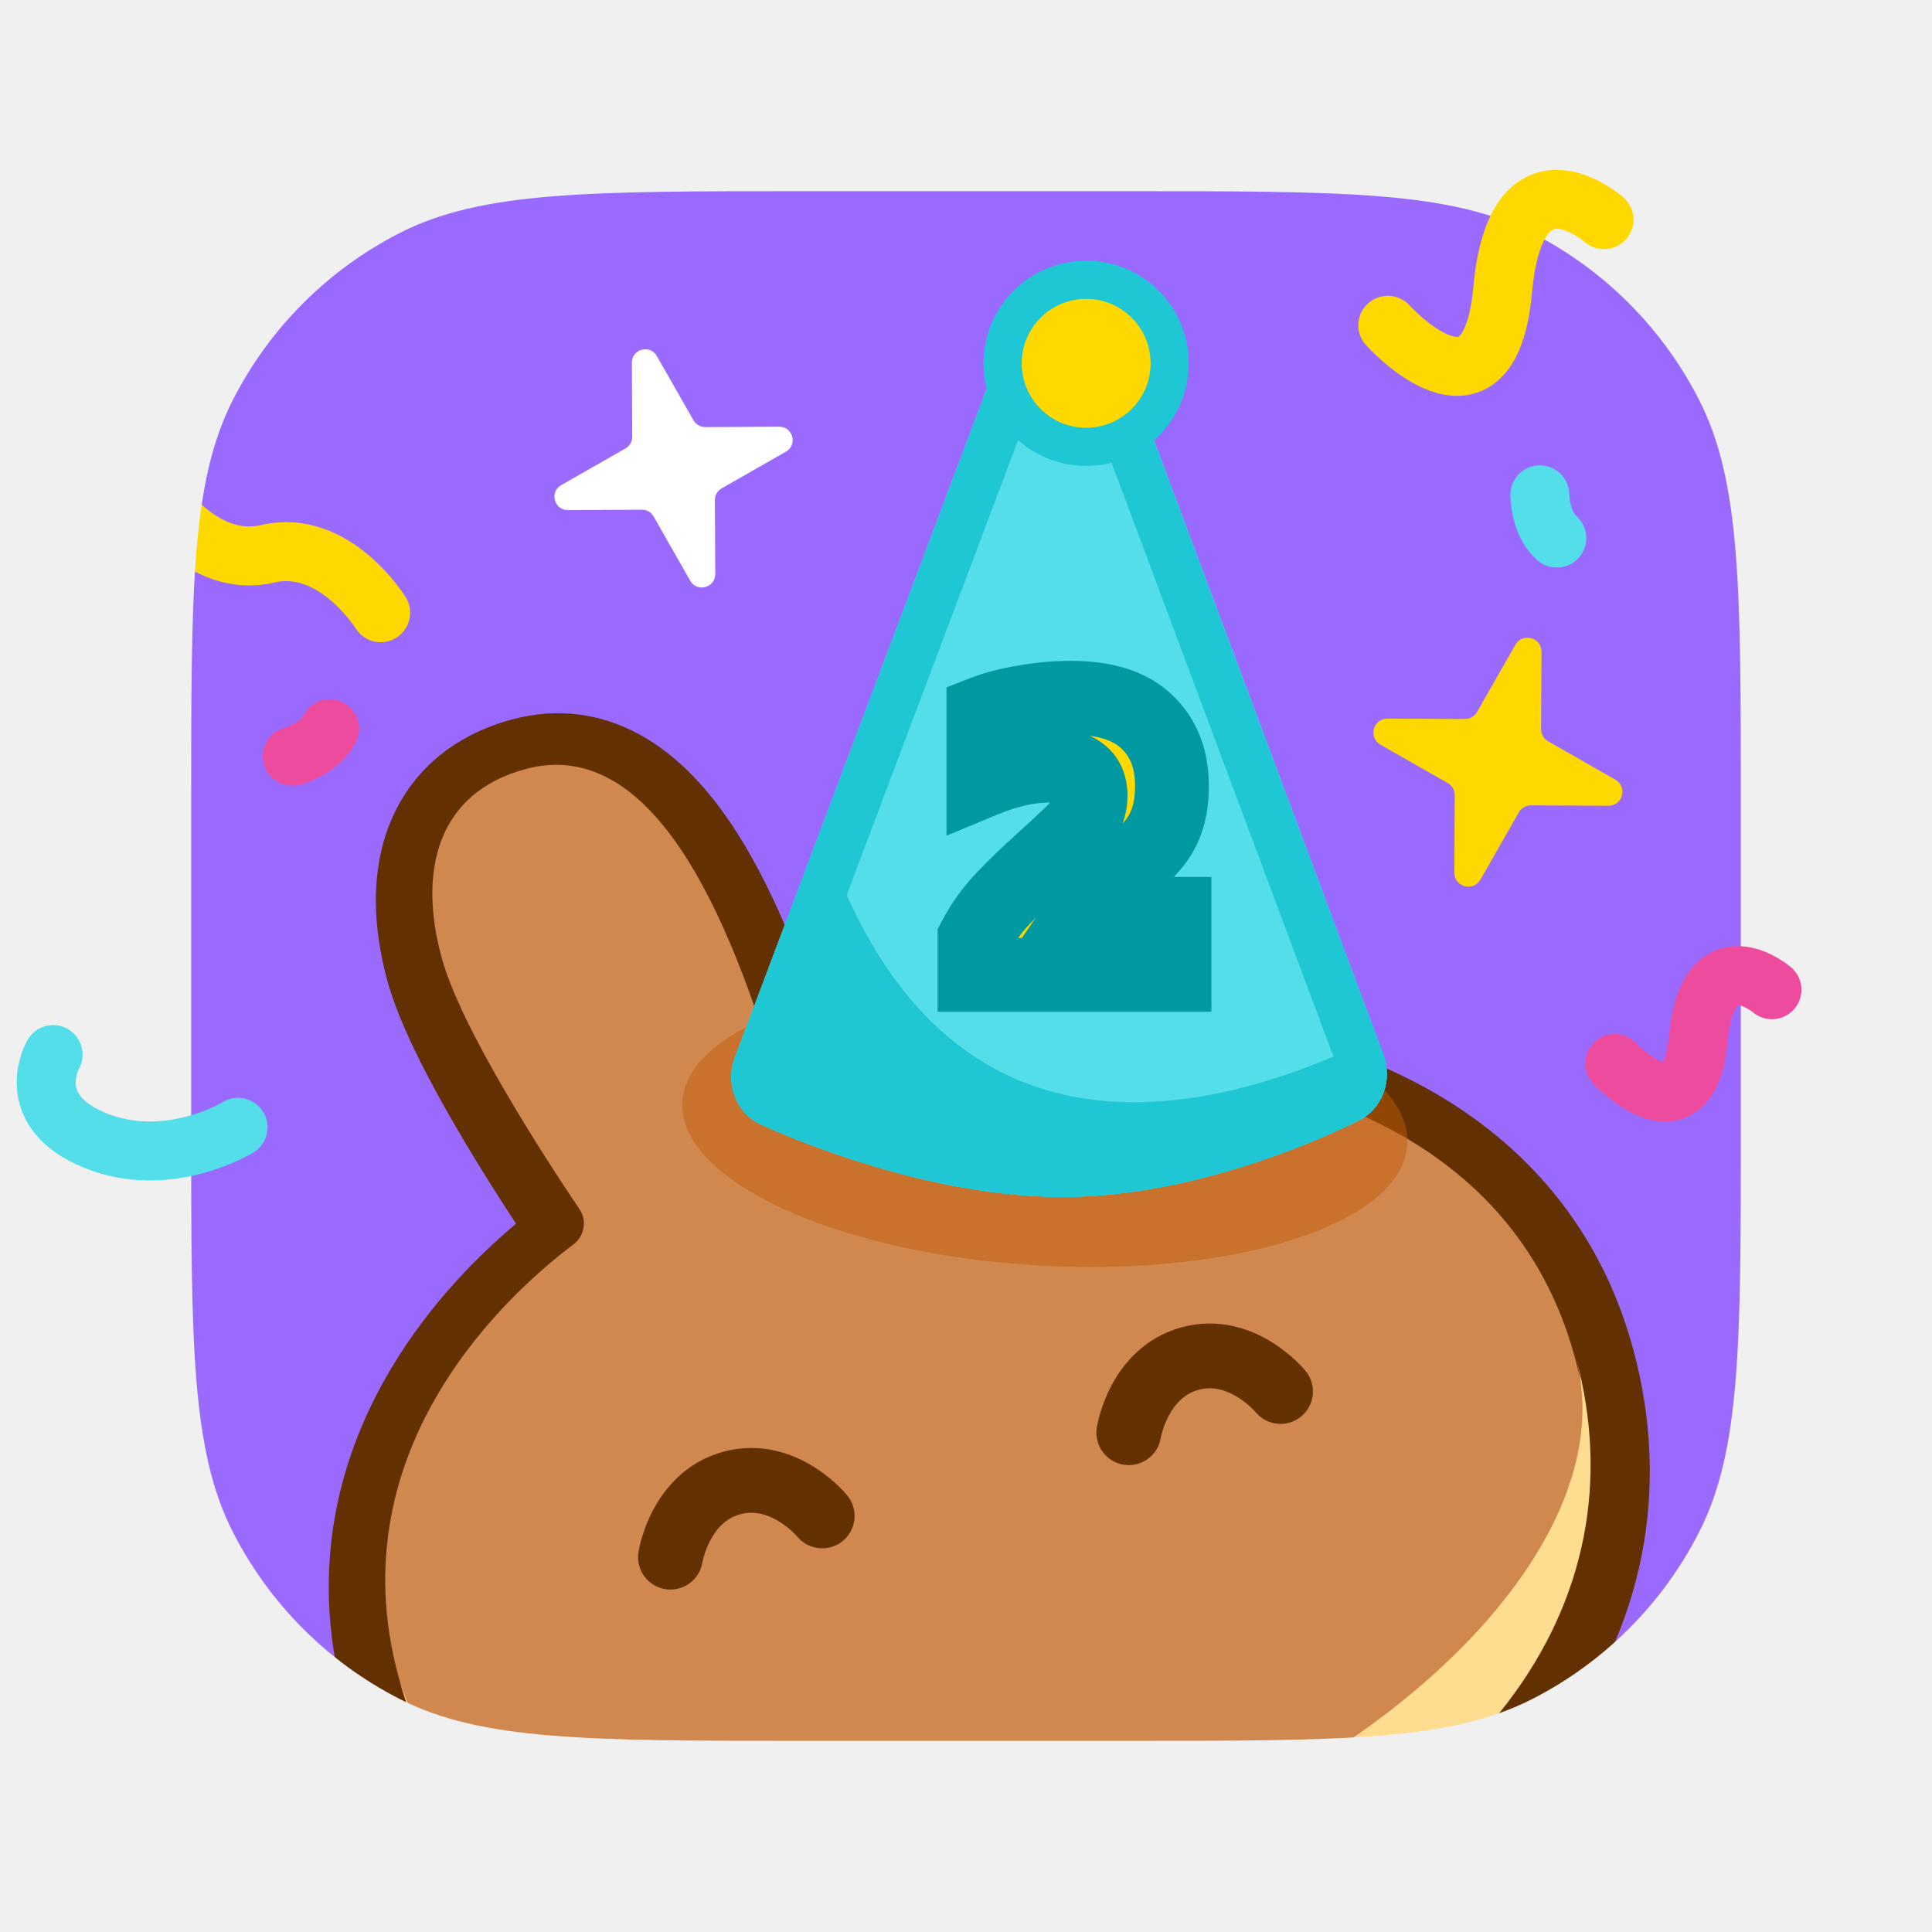
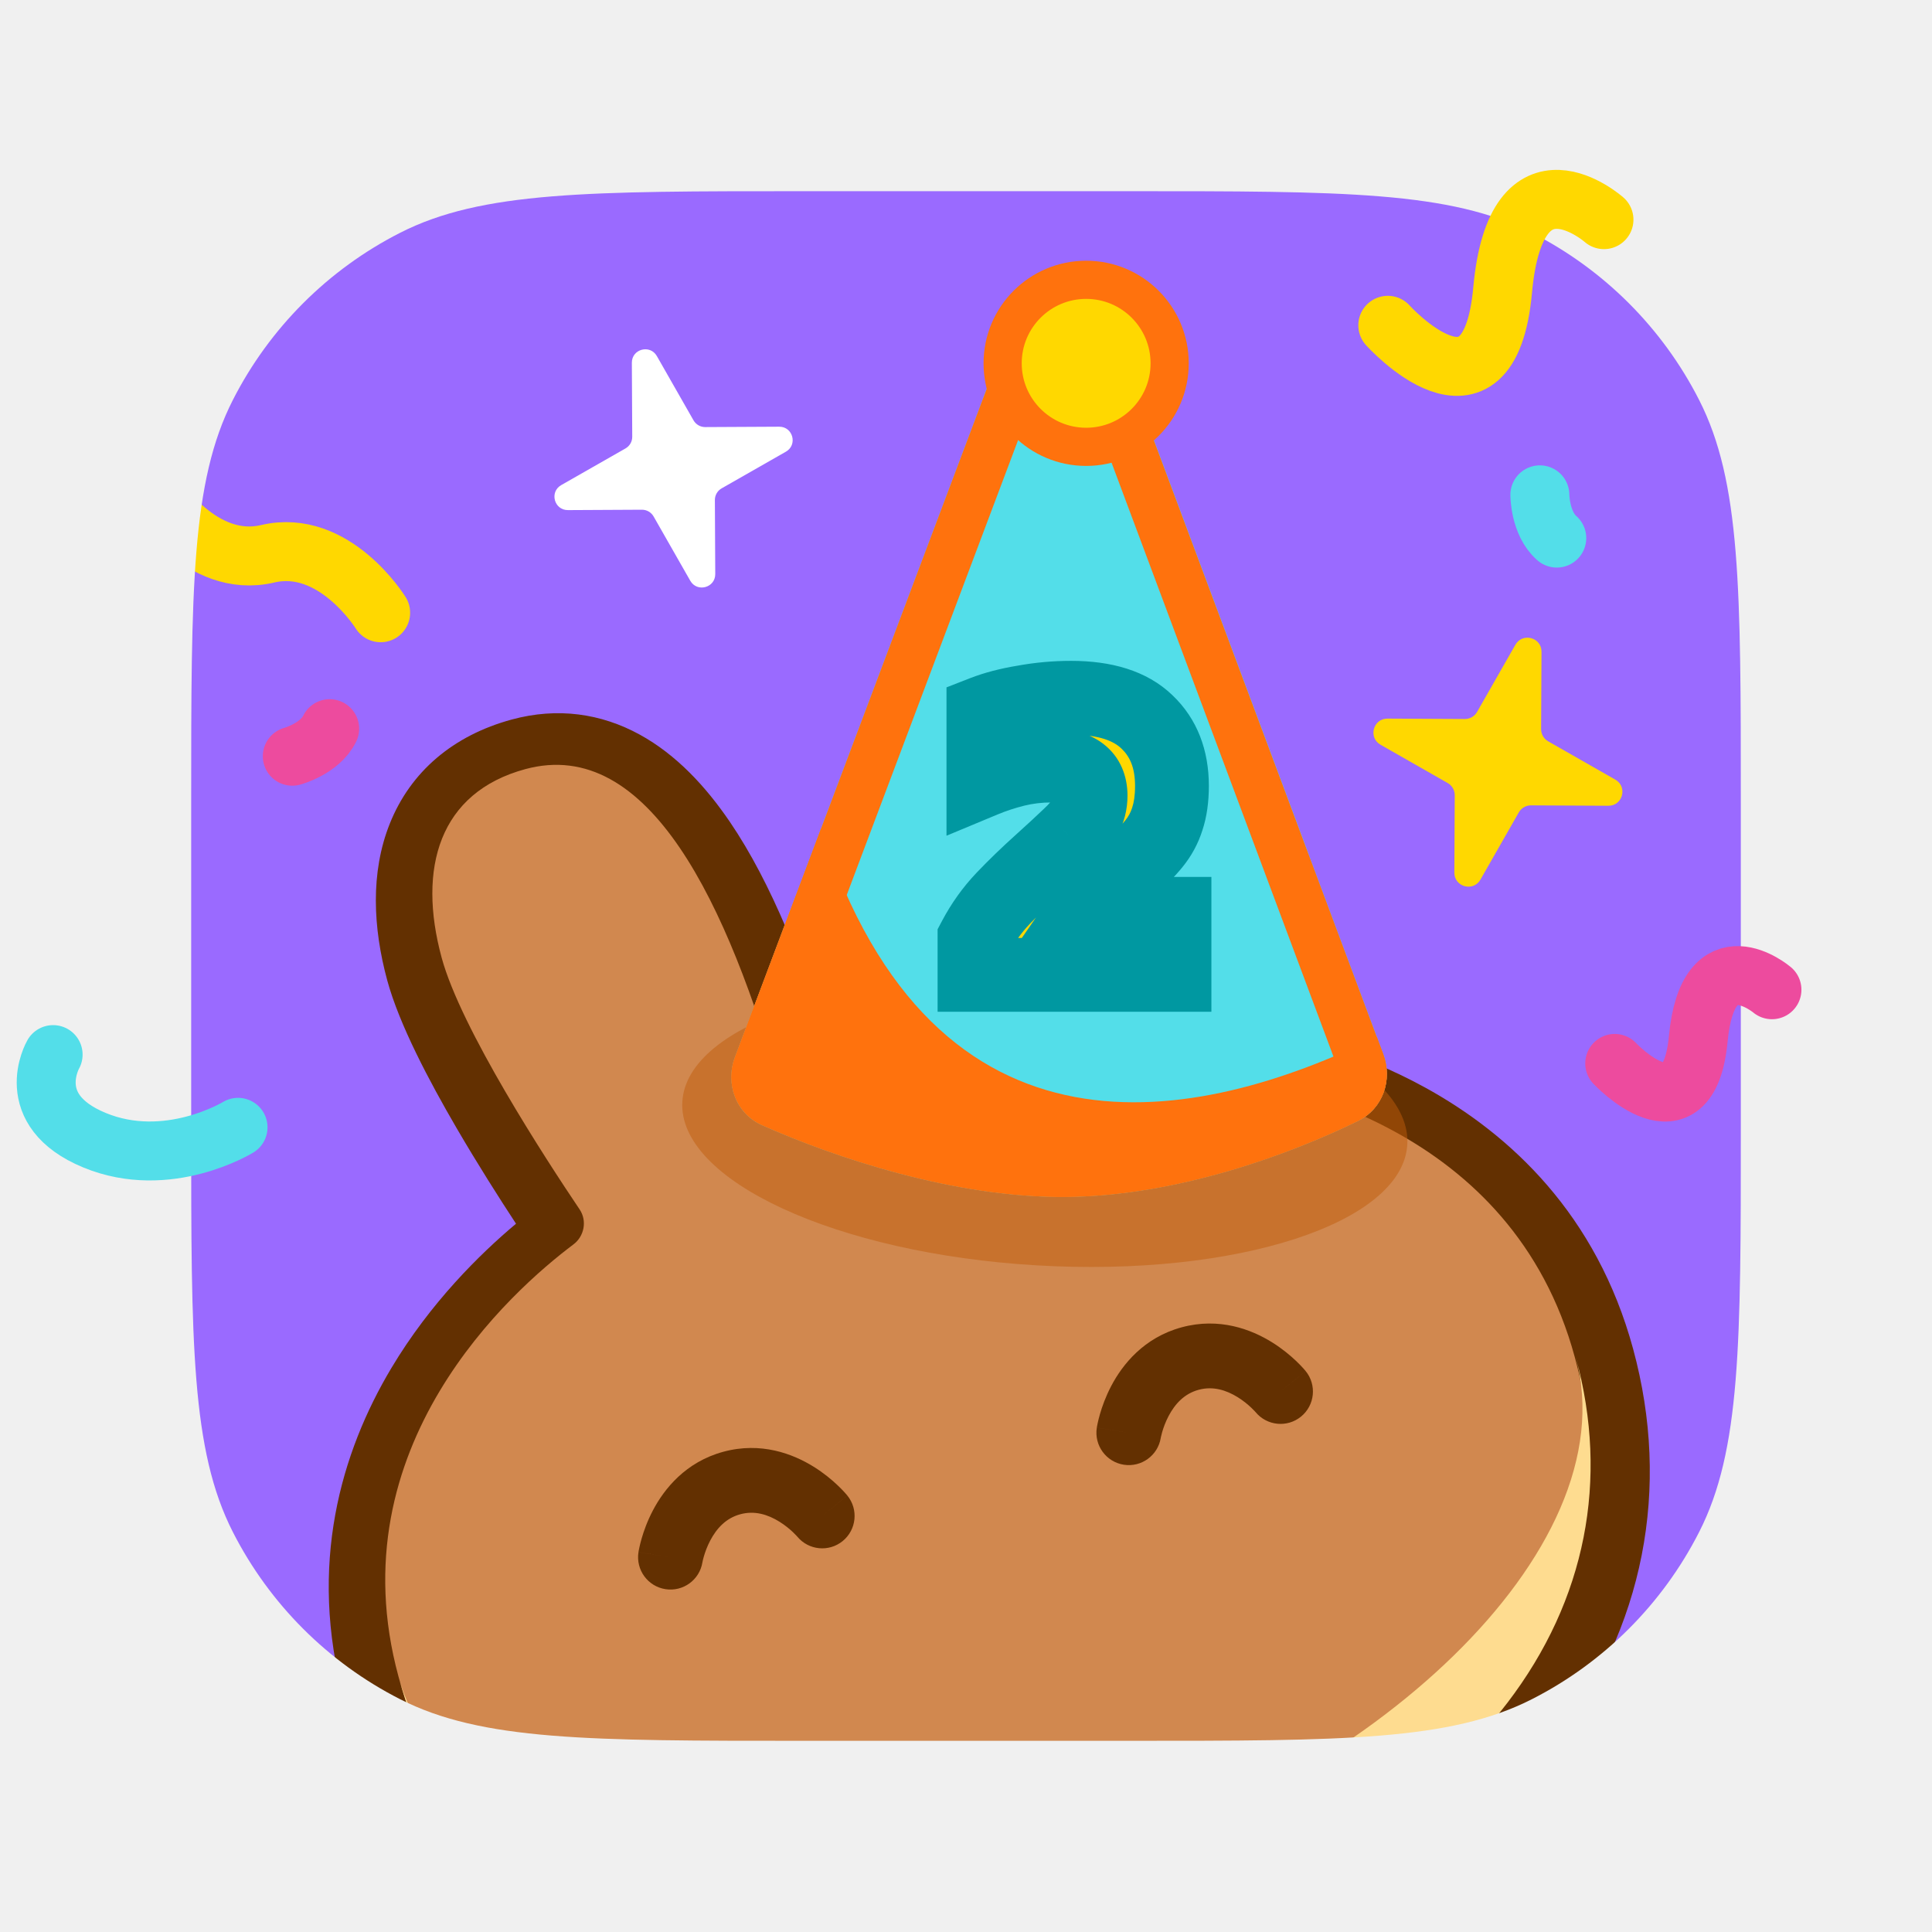
<svg xmlns="http://www.w3.org/2000/svg" width="192" height="192" fill="none" viewBox="0 0 192 192">
  <mask id="mask0_2459_3953" width="154" height="154" x="19" y="19" maskUnits="userSpaceOnUse" style="mask-type:alpha">
    <path fill="#EFF3F5" d="M19 79.8C19 58.518 19 47.877 23.142 39.748C26.785 32.598 32.598 26.785 39.748 23.142C47.877 19 58.518 19 79.8 19H112.2C133.482 19 144.123 19 152.252 23.142C159.402 26.785 165.215 32.598 168.858 39.748C173 47.877 173 58.518 173 79.8V112.2C173 133.482 173 144.123 168.858 152.252C165.215 159.402 159.402 165.215 152.252 168.858C144.123 173 133.482 173 112.2 173H79.8C58.518 173 47.877 173 39.748 168.858C32.598 165.215 26.785 159.402 23.142 152.252C19 144.123 19 133.482 19 112.2V79.8Z" />
  </mask>
  <g mask="url(#mask0_2459_3953)">
    <g clip-path="url(#clip0_2459_3953)">
      <rect width="166" height="166" fill="#9A6AFF" transform="translate(10 15)" />
      <path fill="#633001" fill-rule="evenodd" d="M111.216 199.42C91.457 204.768 74.258 204.349 60.828 198.854C47.236 193.292 37.947 182.685 34.191 168.85C30.571 155.518 33.916 144.288 38.891 135.96C42.789 129.434 47.732 124.59 51.281 121.612C49.598 119.045 47.452 115.669 45.394 112.139C42.64 107.415 39.672 101.802 38.482 97.421C37.074 92.235 36.79 86.72 38.74 81.846C40.8 76.695 45.027 73.088 50.86 71.505C55.419 70.267 59.748 70.907 63.571 73.001C67.224 75.003 70.157 78.183 72.537 81.682C76.717 87.83 79.942 96.105 82.507 104.54L88.094 103.023C86.04 94.449 84.637 85.68 85.134 78.261C85.417 74.04 86.339 69.813 88.478 66.238C90.716 62.498 94.128 59.756 98.686 58.518C104.52 56.934 109.99 57.908 114.372 61.309C118.519 64.528 121.064 69.429 122.472 74.615C123.662 78.996 123.94 85.34 123.953 90.808C123.963 94.894 123.819 98.892 123.666 101.957C128.234 102.732 134.947 104.41 141.611 108.069C150.115 112.737 158.681 120.733 162.301 134.064C166.057 147.9 163.409 161.748 154.497 173.42C145.69 184.953 131.065 194.014 111.315 199.393L111.216 199.42Z" clip-rule="evenodd" />
      <path fill="#D1884F" d="M52.199 76.436C43.655 78.756 41.471 86.263 43.889 95.168C45.81 102.246 54.229 115.181 57.602 120.19C58.361 121.317 58.068 122.856 56.99 123.666C50.883 128.253 33.387 143.726 39.597 166.597C46.139 190.689 71.607 203.279 109.484 193.025C109.499 193.021 109.514 193.017 109.529 193.013C109.544 193.009 109.559 193.005 109.574 193.001C147.435 182.689 163.038 158.948 156.496 134.856C150.286 111.985 127.367 107.485 119.779 106.617C118.44 106.464 117.408 105.284 117.493 103.928C117.869 97.901 118.59 82.484 116.668 75.406C114.25 66.501 108.569 61.13 100.025 63.45C87.727 66.79 89.44 85.221 94.35 104.168C94.677 105.433 93.946 106.73 92.698 107.069L80.581 110.359C79.332 110.698 78.045 109.949 77.688 108.692C72.341 89.863 64.497 73.097 52.199 76.436Z" />
      <path fill="#FEDC90" d="M107.479 185.283C79.654 192.838 44.947 186.107 39.61 166.643C39.618 166.673 39.626 166.704 39.635 166.734C46.182 190.846 71.685 203.436 109.611 193.138C147.538 182.84 163.171 159.08 156.624 134.968C156.616 134.938 156.608 134.907 156.599 134.877C161.84 154.367 135.303 177.728 107.479 185.283Z" />
      <path fill="#633001" fill-rule="evenodd" d="M69.805 155.266C69.522 157.01 67.885 158.201 66.136 157.93C64.38 157.658 63.177 156.014 63.449 154.258L66.629 154.751C63.449 154.258 63.449 154.257 63.45 154.255L63.45 154.253L63.451 154.247L63.453 154.233L63.459 154.2C63.463 154.174 63.468 154.143 63.475 154.106C63.489 154.032 63.507 153.936 63.532 153.82C63.581 153.589 63.655 153.277 63.762 152.906C63.974 152.17 64.326 151.166 64.89 150.093C66.011 147.965 68.131 145.293 71.881 144.275C75.632 143.256 78.812 144.489 80.855 145.758C81.885 146.398 82.696 147.087 83.251 147.614C83.531 147.88 83.753 148.112 83.912 148.287C83.992 148.374 84.057 148.447 84.106 148.504C84.13 148.533 84.151 148.557 84.167 148.577L84.189 148.603L84.198 148.613L84.201 148.618L84.203 148.62C84.204 148.621 84.205 148.622 81.755 150.619L84.205 148.622C85.328 149.999 85.122 152.026 83.744 153.149C82.373 154.267 80.358 154.068 79.232 152.706C79.231 152.705 79.23 152.704 79.228 152.702C79.219 152.691 79.196 152.666 79.162 152.628C79.092 152.552 78.976 152.429 78.817 152.278C78.495 151.972 78.029 151.579 77.459 151.224C76.301 150.505 74.988 150.099 73.568 150.485C72.147 150.871 71.22 151.885 70.585 153.091C70.272 153.685 70.069 154.26 69.946 154.687C69.885 154.897 69.847 155.062 69.826 155.163C69.815 155.213 69.808 155.246 69.806 155.261C69.805 155.263 69.805 155.265 69.805 155.266Z" clip-rule="evenodd" />
      <path fill="#633001" fill-rule="evenodd" d="M115.354 142.898C115.071 144.642 113.434 145.834 111.685 145.563C109.929 145.29 108.726 143.646 108.998 141.89L112.178 142.383C108.998 141.89 108.998 141.889 108.998 141.888L108.999 141.885L109 141.879L109.002 141.865L109.008 141.832C109.012 141.806 109.017 141.775 109.024 141.738C109.037 141.664 109.056 141.568 109.081 141.453C109.13 141.222 109.204 140.909 109.311 140.538C109.523 139.802 109.874 138.798 110.439 137.725C111.559 135.597 113.679 132.925 117.43 131.907C121.181 130.889 124.361 132.121 126.404 133.39C127.434 134.03 128.245 134.719 128.8 135.246C129.08 135.512 129.302 135.744 129.461 135.919C129.541 136.006 129.606 136.08 129.654 136.136C129.679 136.165 129.699 136.189 129.716 136.209L129.738 136.235L129.746 136.246L129.75 136.25L129.752 136.252C129.753 136.253 129.754 136.254 127.304 138.252L129.754 136.254C130.877 137.632 130.67 139.659 129.293 140.781C127.922 141.9 125.906 141.7 124.781 140.338C124.78 140.337 124.779 140.336 124.777 140.335C124.768 140.323 124.745 140.298 124.711 140.26C124.641 140.184 124.525 140.061 124.366 139.911C124.044 139.605 123.578 139.211 123.008 138.856C121.85 138.137 120.537 137.732 119.117 138.117C117.696 138.503 116.768 139.517 116.134 140.723C115.821 141.317 115.618 141.893 115.495 142.32C115.434 142.53 115.396 142.694 115.374 142.795C115.364 142.845 115.357 142.879 115.355 142.893C115.354 142.895 115.354 142.897 115.354 142.898Z" clip-rule="evenodd" />
      <path stroke="#53DEE9" stroke-linecap="round" stroke-width="5.859" d="M153.029 49.176C153.029 49.176 153.029 52.01 154.71 53.475" />
      <path fill="#FFD800" d="M147.126 87.414C146.418 88.654 144.524 88.147 144.531 86.718L144.571 79.031C144.573 78.53 144.306 78.066 143.87 77.818L137.193 74.009C135.953 73.301 136.46 71.406 137.889 71.414L145.576 71.453C146.077 71.456 146.541 71.188 146.789 70.752L150.598 64.076C151.306 62.835 153.201 63.343 153.193 64.771L153.154 72.458C153.151 72.959 153.419 73.423 153.854 73.671L160.531 77.481C161.772 78.189 161.264 80.083 159.836 80.076L152.149 80.036C151.648 80.034 151.184 80.301 150.936 80.737L147.126 87.414Z" />
      <path fill="#fff" d="M71.081 57.049C71.088 58.415 69.276 58.901 68.598 57.714L64.954 51.326C64.716 50.909 64.272 50.653 63.793 50.655L56.438 50.693C55.071 50.7 54.585 48.887 55.772 48.21L62.161 44.565C62.578 44.328 62.834 43.884 62.831 43.404L62.793 36.049C62.786 34.683 64.599 34.197 65.276 35.384L68.921 41.773C69.159 42.189 69.603 42.445 70.082 42.443L77.437 42.405C78.804 42.398 79.289 44.211 78.102 44.888L71.714 48.533C71.297 48.77 71.041 49.214 71.044 49.694L71.081 57.049Z" />
      <path stroke="#FFD800" stroke-linecap="round" stroke-width="5.859" d="M15.371 49.176C15.371 49.176 19.96 56.598 26.6 55.035C33.24 53.473 37.829 60.894 37.829 60.894" />
      <ellipse cx="103.833" cy="111.618" fill="#BF5C0C" opacity=".5" rx="36.087" ry="14.156" transform="rotate(3.39114 103.833 111.618)" />
      <path fill="#53DEE9" d="M105.9 118.95C116.974 118.868 128.215 114.7 134.978 111.39C137.427 110.191 138.422 107.314 137.47 104.764L110.717 33.166C108.888 28.271 101.96 28.279 100.115 33.178L73.04 105.053C72.044 107.698 73.142 110.67 75.72 111.814C82.953 115.022 94.806 119.032 105.9 118.95Z" />
      <path fill="#53DEE9" fill-rule="evenodd" d="M97.731 39.506C105.811 44.154 113.438 52.972 119.841 67.803C124.602 78.833 127.856 83.996 130.049 84.904L110.717 33.166C108.888 28.27 101.96 28.278 100.114 33.178L97.731 39.506Z" clip-rule="evenodd" />
-       <path fill="#1FC7D4" fill-rule="evenodd" d="M134.978 111.39C128.214 114.7 116.974 118.867 105.899 118.95C94.806 119.032 82.953 115.022 75.72 111.814C73.142 110.67 72.044 107.697 73.04 105.053L81.603 82.32C92.914 117.169 119.089 111.747 136.824 103.035L137.47 104.764C138.422 107.313 137.427 110.191 134.978 111.39Z" clip-rule="evenodd" />
-       <path stroke="#1FC7D4" stroke-width="4.719" d="M105.889 116.59C116.461 116.512 127.334 112.507 133.945 109.271C135.195 108.66 135.83 107.121 135.259 105.595L108.507 33.998C107.44 31.142 103.399 31.146 102.322 34.005L75.248 105.879C74.653 107.458 75.342 109.062 76.682 109.657C83.787 112.809 95.283 116.669 105.889 116.59Z" />
+       <path fill="#FF720D" fill-rule="evenodd" d="M134.978 111.39C128.214 114.7 116.974 118.867 105.899 118.95C94.806 119.032 82.953 115.022 75.72 111.814C73.142 110.67 72.044 107.697 73.04 105.053L81.603 82.32C92.914 117.169 119.089 111.747 136.824 103.035L137.47 104.764C138.422 107.313 137.427 110.191 134.978 111.39Z" clip-rule="evenodd" />
+       <path stroke="#FF720D" stroke-width="4.719" d="M105.889 116.59C116.461 116.512 127.334 112.507 133.945 109.271C135.195 108.66 135.83 107.121 135.259 105.595L108.507 33.998C107.44 31.142 103.399 31.146 102.322 34.005L75.248 105.879C74.653 107.458 75.342 109.062 76.682 109.657C83.787 112.809 95.283 116.669 105.889 116.59Z" />
      <path fill="#FFD800" d="M96.845 96.881V93.26C97.631 91.772 98.586 90.439 99.709 89.26C100.831 88.081 102.081 86.873 103.456 85.638C104.607 84.6 105.533 83.743 106.235 83.07C106.965 82.396 107.499 81.764 107.835 81.175C108.2 80.557 108.383 79.855 108.383 79.069C108.383 77.076 107.077 76.08 104.467 76.08C103.26 76.08 102.081 76.22 100.93 76.501C99.807 76.781 98.74 77.132 97.73 77.553V70.816C98.88 70.367 100.228 70.016 101.772 69.763C103.316 69.483 104.874 69.342 106.446 69.342C109.814 69.342 112.327 70.142 113.983 71.743C115.639 73.315 116.468 75.434 116.468 78.101C116.468 79.364 116.313 80.459 116.004 81.385C115.724 82.284 115.274 83.112 114.657 83.87C114.039 84.628 113.239 85.442 112.257 86.312C111.386 87.07 110.53 87.828 109.688 88.586C108.846 89.344 108.172 90.088 107.667 90.817H116.72V96.881H96.845Z" />
      <path fill="#0098A1" d="M96.845 96.881H93.178V100.548H96.845V96.881ZM96.845 93.26L93.603 91.547L93.178 92.351V93.26H96.845ZM103.456 85.638L105.906 88.367L105.913 88.361L103.456 85.638ZM106.235 83.07L103.748 80.375L103.722 80.399L103.696 80.424L106.235 83.07ZM107.835 81.175L104.678 79.309L104.665 79.332L104.651 79.355L107.835 81.175ZM100.93 76.501L100.061 72.938L100.05 72.941L100.04 72.943L100.93 76.501ZM97.73 77.553H94.062V83.054L99.14 80.939L97.73 77.553ZM97.73 70.816L96.396 67.4L94.062 68.311V70.816H97.73ZM101.772 69.763L102.364 73.382L102.396 73.377L102.428 73.371L101.772 69.763ZM113.983 71.743L111.435 74.38L111.447 74.391L111.459 74.402L113.983 71.743ZM116.004 81.385L112.525 80.226L112.515 80.258L112.504 80.291L116.004 81.385ZM114.657 83.87L111.814 81.553V81.553L114.657 83.87ZM112.257 86.312L114.665 89.077L114.677 89.067L114.688 89.057L112.257 86.312ZM109.688 88.586L107.235 85.86H107.235L109.688 88.586ZM107.667 90.817L104.652 88.73L100.668 94.485H107.667V90.817ZM116.72 90.817H120.387V87.15H116.72V90.817ZM116.72 96.881V100.548H120.387V96.881H116.72ZM100.512 96.881V93.26H93.178V96.881H100.512ZM100.088 94.973C100.722 93.773 101.481 92.716 102.364 91.789L97.053 86.731C95.69 88.161 94.541 89.771 93.603 91.547L100.088 94.973ZM102.364 91.789C103.413 90.687 104.592 89.546 105.906 88.367L101.006 82.91C99.569 84.2 98.25 85.474 97.053 86.731L102.364 91.789ZM105.913 88.361C107.078 87.31 108.035 86.425 108.775 85.715L103.696 80.424C103.032 81.061 102.137 81.89 100.999 82.916L105.913 88.361ZM108.723 85.764C109.613 84.943 110.432 84.022 111.019 82.994L104.651 79.355C104.565 79.507 104.318 79.849 103.748 80.375L108.723 85.764ZM110.992 83.04C111.723 81.805 112.05 80.447 112.05 79.069H104.716C104.716 79.177 104.703 79.237 104.697 79.263C104.691 79.286 104.685 79.298 104.678 79.309L110.992 83.04ZM112.05 79.069C112.05 77.202 111.387 75.255 109.629 73.912C108.058 72.713 106.135 72.413 104.467 72.413V79.747C104.898 79.747 105.153 79.789 105.276 79.82C105.393 79.85 105.324 79.853 105.179 79.742C105.105 79.686 105.024 79.61 104.949 79.513C104.873 79.417 104.817 79.319 104.777 79.229C104.699 79.049 104.716 78.967 104.716 79.069H112.05ZM104.467 72.413C102.972 72.413 101.501 72.587 100.061 72.938L101.799 80.063C102.66 79.853 103.547 79.747 104.467 79.747V72.413ZM100.04 72.943C98.75 73.266 97.508 73.673 96.319 74.168L99.14 80.939C99.972 80.592 100.864 80.297 101.819 80.058L100.04 72.943ZM101.397 77.553V70.816H94.062V77.553H101.397ZM99.063 74.232C99.921 73.897 101.01 73.604 102.364 73.382L101.18 66.145C99.446 66.428 97.84 66.837 96.396 67.4L99.063 74.232ZM102.428 73.371C103.755 73.13 105.093 73.01 106.446 73.01V65.675C104.654 65.675 102.877 65.835 101.116 66.156L102.428 73.371ZM106.446 73.01C109.301 73.01 110.723 73.692 111.435 74.38L116.531 69.105C113.931 66.593 110.328 65.675 106.446 65.675V73.01ZM111.459 74.402C112.262 75.165 112.8 76.256 112.8 78.101H120.135C120.135 74.612 119.017 71.464 116.508 69.083L111.459 74.402ZM112.8 78.101C112.8 79.079 112.679 79.765 112.525 80.226L119.483 82.545C119.947 81.153 120.135 79.649 120.135 78.101H112.8ZM112.504 80.291C112.368 80.727 112.148 81.143 111.814 81.553L117.5 86.186C118.401 85.081 119.079 83.84 119.504 82.479L112.504 80.291ZM111.814 81.553C111.356 82.116 110.706 82.787 109.825 83.567L114.688 89.057C115.772 88.097 116.723 87.14 117.5 86.186L111.814 81.553ZM109.848 83.547C108.963 84.317 108.092 85.089 107.235 85.86L112.141 91.311C112.968 90.567 113.81 89.822 114.665 89.077L109.848 83.547ZM107.235 85.86C106.236 86.759 105.356 87.713 104.652 88.73L110.682 92.905C110.988 92.463 111.456 91.929 112.141 91.311L107.235 85.86ZM107.667 94.485H116.72V87.15H107.667V94.485ZM113.053 90.817V96.881H120.387V90.817H113.053ZM116.72 93.214H96.845V100.548H116.72V93.214Z" />
-       <circle cx="107.94" cy="36.106" r="8.3" fill="#FFD800" stroke="#1FC7D4" stroke-width="3.794" />
+       <circle cx="107.94" cy="36.106" r="8.3" fill="#FFD800" stroke="#FF720D" stroke-width="3.794" />
    </g>
  </g>
  <path stroke="#FFD800" stroke-linecap="round" stroke-width="5.859" d="M159.4 21.828C159.4 21.828 150.673 14.127 149.33 28.828C147.987 43.53 137.918 32.328 137.918 32.328" />
  <path stroke="#ED4B9E" stroke-linecap="round" stroke-width="5.859" d="M176.094 98.359C176.094 98.359 169.747 92.988 168.77 103.241C167.794 113.494 160.47 105.682 160.47 105.682" />
  <path stroke="#ED4B9E" stroke-linecap="round" stroke-width="5.859" d="M29.047 75.153C29.047 75.153 31.784 74.419 32.763 72.416" />
  <path stroke="#53DEE9" stroke-linecap="round" stroke-width="5.859" d="M5.279 104.805C5.279 104.805 2.105 110.302 9.388 113.311C16.671 116.321 23.656 112.033 23.656 112.033" />
  <defs>
    <clipPath id="clip0_2459_3953">
      <rect width="166" height="166" fill="#fff" transform="translate(10 15)" />
    </clipPath>
  </defs>
</svg>
